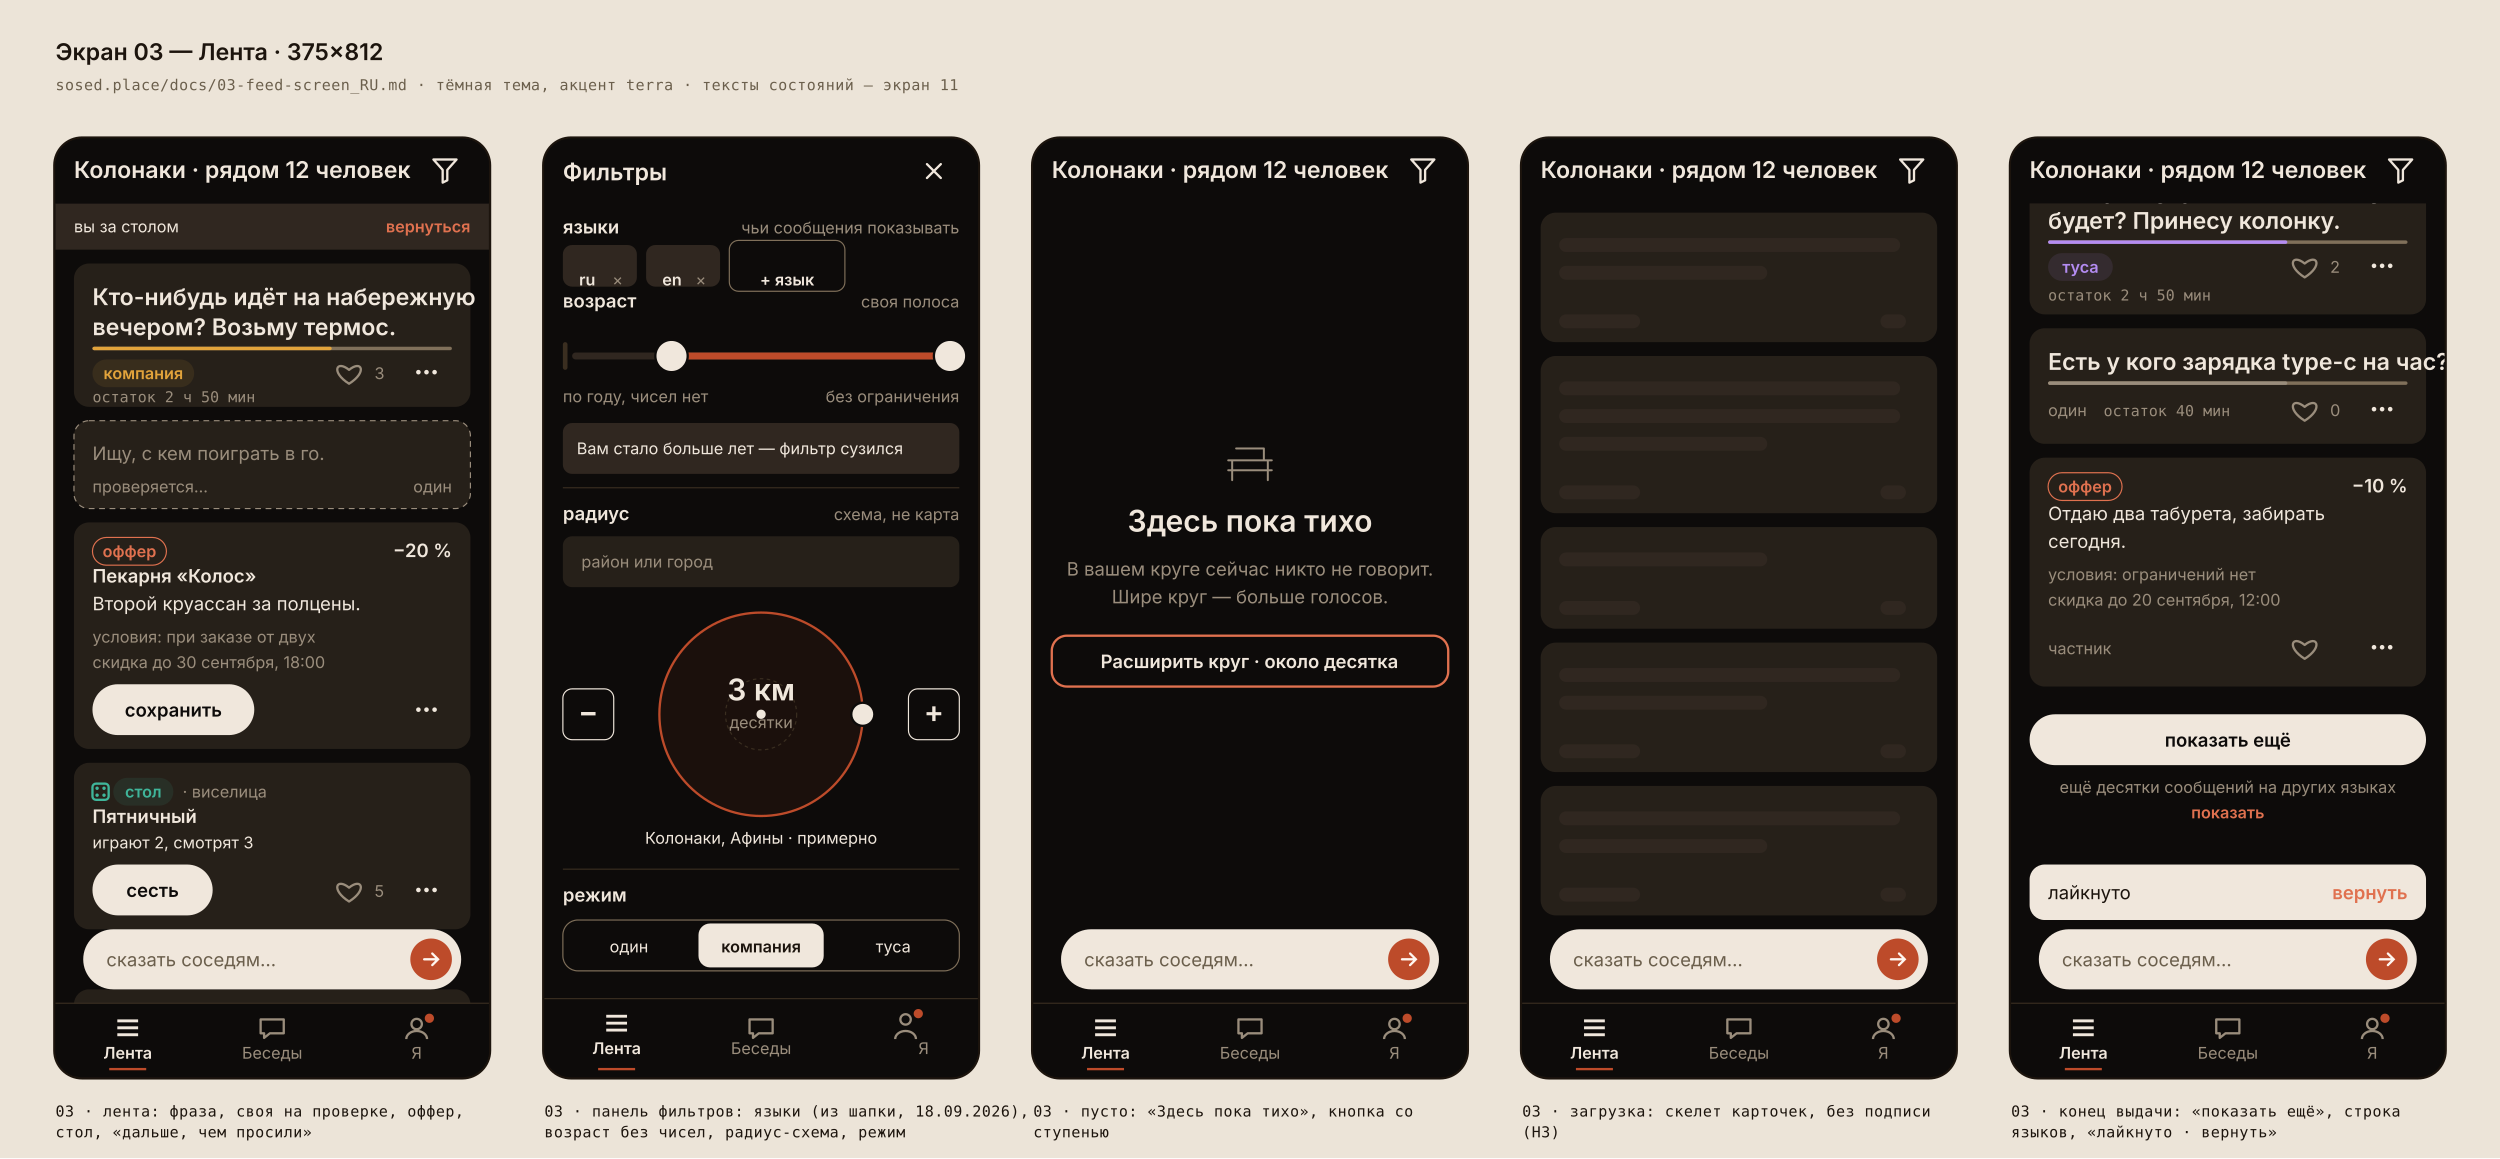
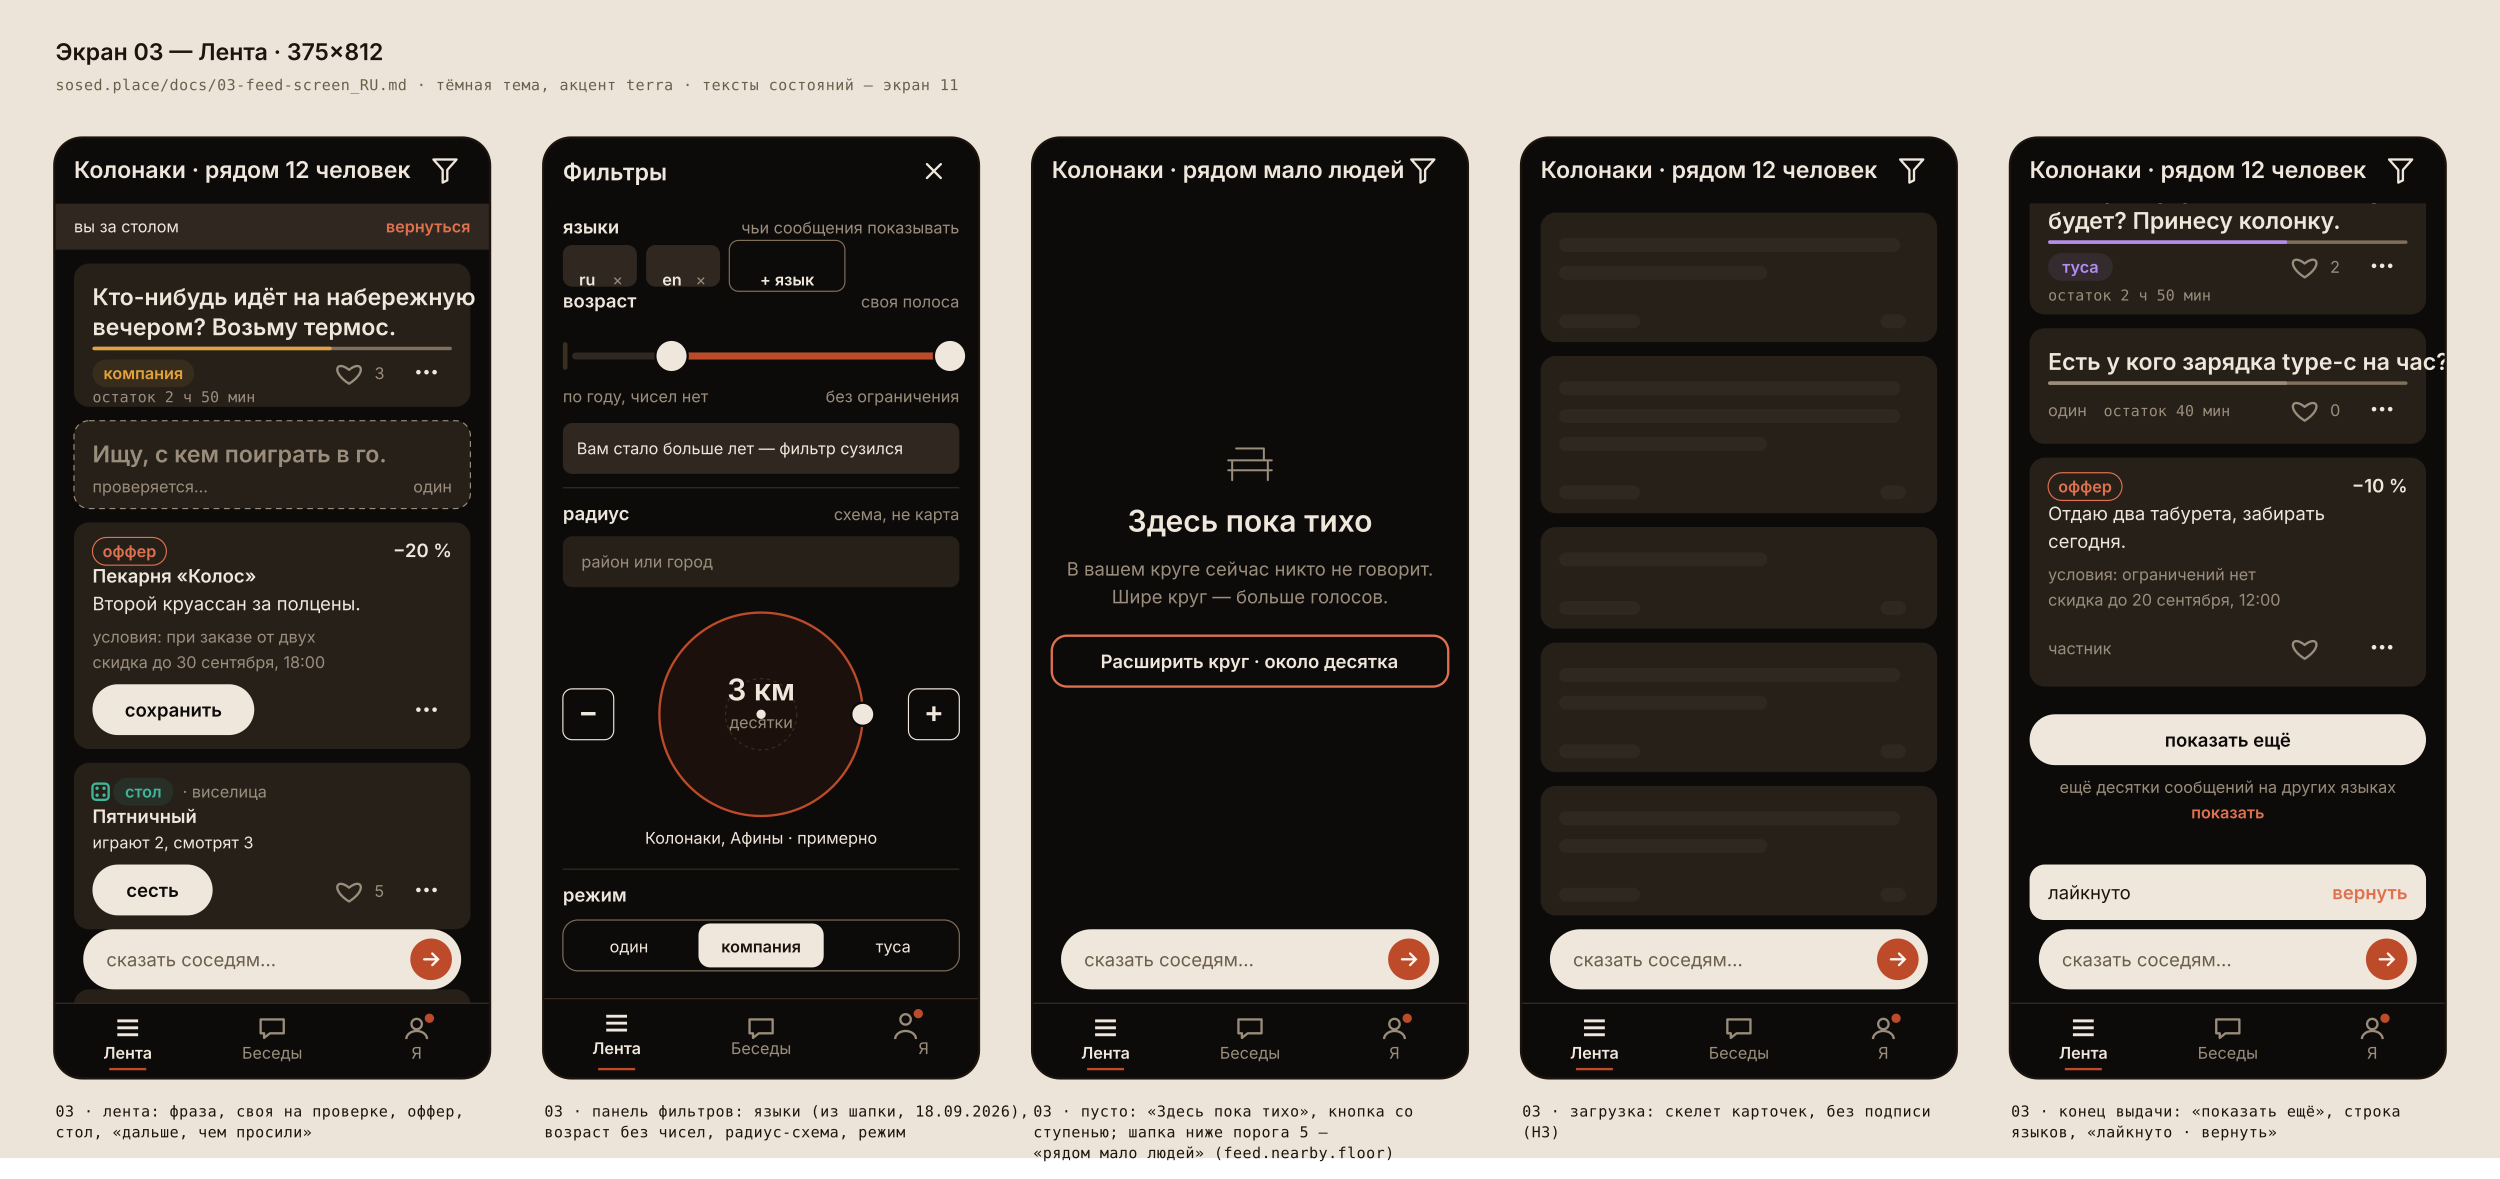
- <svg xmlns="http://www.w3.org/2000/svg" width="2163" height="1002" viewBox="0 0 2163 1002">
+ <svg xmlns="http://www.w3.org/2000/svg" width="2163" height="1020" viewBox="0 0 2163 1020">
  <style>
    @font-face { font-family: "Golos Text"; font-weight: 400 600;
      src: url(/fonts/q5uCsoe9Lv5t7Meb31EcExN8hA.woff2) format("woff2"); }
    @font-face { font-family: "JetBrains Mono"; font-weight: 400;
      src: url(/fonts/tDbv2o-flEEny0FZhsfKu5WU4zr3E_BX0PnT8RD8yKwBNntkaToggR7BYRbKPxDcwg.woff2) format("woff2"); }
    text { font-family: "Golos Text", Inter, system-ui, sans-serif; }
    .t16 { font-size: 16px; fill: #f0e7dc; }
    .t16b { font-size: 16px; font-weight: 600; fill: #f0e7dc; }
    .t14 { font-size: 14px; fill: #9a8d7c; }
    .t14fg { font-size: 14px; fill: #f0e7dc; }
    .t14b { font-size: 14px; font-weight: 600; fill: #f0e7dc; }
    .t18b { font-size: 20px; font-weight: 600; fill: #f0e7dc; }
    .t22b { font-size: 26px; font-weight: 600; fill: #f0e7dc; }
    .big { font-size: 26px; fill: #f0e7dc; }
    .acc { font-size: 14px; font-weight: 600; fill: #e0714f; }
    .mono13 { font-family: "JetBrains Mono", ui-monospace, monospace; font-size: 13px; fill: #9a8d7c; }
    .cap { font-family: "JetBrains Mono", ui-monospace, monospace; font-size: 13px; fill: #6b5f4c; letter-spacing: 0.4px; }
    .capb { font-family: "JetBrains Mono", ui-monospace, monospace; font-size: 13px; fill: #1c140d; letter-spacing: 0.4px; }
    .sheet-title { font-size: 20px; font-weight: 600; fill: #1c140d; }
</style>
  <rect width="2163" height="1002" style="fill:#ece4d8" />
  <text x="48" y="52" class="sheet-title">Экран 03 — Лента · 375×812</text>
  <text x="48" y="78" class="cap">sosed.place/docs/03-feed-screen_RU.md · тёмная тема, акцент terra · тексты состояний — экран 11</text>
  <g transform="translate(48,120)">
    <rect x="-1" y="-1" width="377" height="814" rx="24" style="fill:#0d0b0a;stroke:#1c140d;stroke-width:2" />
    <clipPath id="c48">
      <rect x="0" y="0" width="375" height="812" rx="23" />
    </clipPath>
    <g clip-path="url(#c48)">
      <rect x="0" y="0" width="375" height="812" rx="0" style="fill:#0d0b0a" />
      <rect x="0" y="56" width="375" height="40" rx="0" style="fill:#302720" />
      <text x="16" y="81" class="t14fg" text-anchor="start">вы за столом</text>
      <text x="359" y="81" class="acc" text-anchor="end">вернуться</text>
      <rect x="16" y="108" width="343" height="124" rx="13" style="fill:#262019" />
      <text x="32" y="144" class="t18b" text-anchor="start">Кто-нибудь идёт на набережную</text>
      <text x="32" y="170" class="t18b" text-anchor="start">вечером? Возьму термос.</text>
      <rect x="32" y="180" width="311" height="3" rx="1.5" style="fill:#80705a" />
      <rect x="32" y="180" width="207" height="3" rx="1.5" style="fill:#e2a33b" />
      <rect x="32" y="191" width="88" height="24" rx="12" style="fill:#e2a33b;fill-opacity:0.10" />
      <text x="76" y="208" class="t14b" text-anchor="middle" style="fill:#e2a33b">компания</text>
      <rect x="232" y="180" width="44" height="44" rx="8" style="fill:none" />
      <path d="M254.0 212.0 C238.0 202.0 243.0 191.0 254.0 200.0 C265.0 191.0 270.0 202.0 254.0 212.0 Z" style="fill:none;stroke:#9a8d7c;stroke-width:2;stroke-linejoin:round" />
      <text x="276" y="208" class="t14" text-anchor="start">3</text>
      <rect x="299" y="180" width="44" height="44" rx="8" style="fill:none" />
      <circle cx="314.0" cy="202.0" r="2" style="fill:#f0e7dc" />
      <circle cx="321.0" cy="202.0" r="2" style="fill:#f0e7dc" />
      <circle cx="328.0" cy="202.0" r="2" style="fill:#f0e7dc" />
      <text x="32" y="228" class="mono13">остаток 2 ч 50 мин</text>
      <rect x="16" y="244" width="343" height="76" rx="13" style="fill:#262019;stroke:#9a8d7c;stroke-width:1" stroke-dasharray="5 4" />
-       <text x="32" y="278" class="t16" text-anchor="start" style="fill:#9a8d7c">Ищу, с кем поиграть в го.</text>
+       <text x="32" y="280" class="t18b" text-anchor="start" style="fill:#9a8d7c">Ищу, с кем поиграть в го.</text>
      <text x="32" y="306" class="t14" text-anchor="start">проверяется…</text>
      <text x="343" y="306" class="t14" text-anchor="end">один</text>
      <rect x="16" y="332" width="343" height="196" rx="13" style="fill:#262019" />
      <rect x="32" y="345" width="64" height="24" rx="12" style="fill:none;stroke:#e0714f;stroke-width:1" />
      <text x="64" y="362" class="t14b" text-anchor="middle" style="fill:#e0714f">оффер</text>
      <text x="343" y="362" class="t16b" text-anchor="end">−20 %</text>
      <text x="32" y="384" class="t16b" text-anchor="start">Пекарня «Колос»</text>
      <text x="32" y="408" class="t16" text-anchor="start">Второй круассан за полцены.</text>
      <text x="32" y="436" class="t14" text-anchor="start">условия: при заказе от двух</text>
      <text x="32" y="458" class="t14" text-anchor="start">скидка до 30 сентября, 18:00</text>
      <rect x="32" y="472" width="140" height="44" rx="22" style="fill:#f0e7dc" />
      <text x="102.0" y="500" class="t16b" text-anchor="middle" style="fill:#0d0b0a">сохранить</text>
      <rect x="299" y="472" width="44" height="44" rx="8" style="fill:none" />
      <circle cx="314.0" cy="494" r="2" style="fill:#f0e7dc" />
      <circle cx="321.0" cy="494" r="2" style="fill:#f0e7dc" />
      <circle cx="328.0" cy="494" r="2" style="fill:#f0e7dc" />
      <rect x="16" y="540" width="343" height="144" rx="13" style="fill:#262019" />
      <rect x="32" y="558" width="14" height="14" rx="3" fill="none" stroke="#3fb59a" stroke-width="2" />
      <circle cx="36" cy="562" r="1.5" fill="#3fb59a" />
      <circle cx="42" cy="562" r="1.5" fill="#3fb59a" />
      <circle cx="36" cy="568" r="1.5" fill="#3fb59a" />
      <circle cx="42" cy="568" r="1.5" fill="#3fb59a" />
      <rect x="50" y="553" width="52" height="24" rx="12" style="fill:#3fb59a;fill-opacity:0.10" />
      <text x="76" y="570" class="t14b" text-anchor="middle" style="fill:#3fb59a">стол</text>
      <text x="110" y="570" class="t14" text-anchor="start">· виселица</text>
      <text x="32" y="592" class="t16b" text-anchor="start">Пятничный</text>
      <text x="32" y="614" class="t14fg" text-anchor="start">играют 2, смотрят 3</text>
      <rect x="32" y="628" width="104" height="44" rx="22" style="fill:#f0e7dc" />
      <text x="84.0" y="656" class="t16b" text-anchor="middle" style="fill:#0d0b0a">сесть</text>
      <rect x="232" y="628" width="44" height="44" rx="8" style="fill:none" />
      <path d="M 254.0 660 C 238.0 650 243.0 639 254.0 648 C 265.0 639 270.0 650 254.0 660 Z" style="fill:none;stroke:#9a8d7c;stroke-width:2;stroke-linejoin:round" />
      <text x="276" y="656" class="t14" text-anchor="start">5</text>
      <rect x="299" y="628" width="44" height="44" rx="8" style="fill:none" />
      <circle cx="314.0" cy="650" r="2" style="fill:#f0e7dc" />
      <circle cx="321.0" cy="650" r="2" style="fill:#f0e7dc" />
      <circle cx="328.0" cy="650" r="2" style="fill:#f0e7dc" />
      <rect x="16" y="736" width="343" height="122" rx="13" style="fill:#262019" />
      <text x="32" y="764" class="t14" text-anchor="start">дальше, чем вы просили</text>
      <text x="32" y="792" class="t16" text-anchor="start" style="fill:#f0e7dc">Играем в настолки в парке.</text>
      <rect x="32" y="817" width="56" height="24" rx="12" style="fill:#b48cf2;fill-opacity:0.10" />
      <text x="60" y="834" class="t14b" text-anchor="middle" style="fill:#b48cf2">туса</text>
      <rect x="232" y="806" width="44" height="44" rx="8" style="fill:none" />
      <path d="M 254.0 838 C 238.0 828 243.0 817 254.0 826 C 265.0 817 270.0 828 254.0 838 Z" style="fill:none;stroke:#9a8d7c;stroke-width:2;stroke-linejoin:round" />
      <text x="276" y="834" class="t14" text-anchor="start">1</text>
      <rect x="299" y="806" width="44" height="44" rx="8" style="fill:none" />
      <circle cx="314.0" cy="828" r="2" style="fill:#f0e7dc" />
      <circle cx="321.0" cy="828" r="2" style="fill:#f0e7dc" />
      <circle cx="328.0" cy="828" r="2" style="fill:#f0e7dc" />
      <rect x="0" y="0" width="375" height="56" rx="0" style="fill:#0d0b0a" />
      <text x="16" y="34" class="t18b" text-anchor="start">Колонаки · рядом 12 человек</text>
      <rect x="315" y="6" width="44" height="44" rx="8" style="fill:none" />
      <path d="M327.0 18.0 L347.0 18.0 L339.0 27.0 L339.0 36.0 L335.0 38.0 L335.0 27.0 Z" style="fill:none;stroke:#f0e7dc;stroke-width:2;stroke-linejoin:round" />
      <rect x="0" y="748" width="375" height="64" rx="0" style="fill:#0d0b0a" />
      <line x1="0" y1="748" x2="375" y2="748" style="stroke:#3a2e20;stroke-width:1" />
      <rect x="53.5" y="762" width="18" height="2.5" rx="0" style="fill:#f0e7dc" />
      <rect x="53.5" y="768" width="18" height="2.5" rx="0" style="fill:#f0e7dc" />
      <rect x="53.5" y="774" width="18" height="2.5" rx="0" style="fill:#f0e7dc" />
      <text x="62.5" y="796" class="t14b" text-anchor="middle">Лента</text>
      <path d="M177.5 762 h20 v12 h-12 l-5 4 v-4 h-3 z" style="fill:none;stroke:#9a8d7c;stroke-width:2;stroke-linejoin:round" />
      <text x="187.5" y="796" class="t14" text-anchor="middle">Беседы</text>
      <circle cx="312.5" cy="766" r="4.5" style="fill:none;stroke:#9a8d7c;stroke-width:2" />
      <path d="M303.5 779 a9 7 0 0 1 18 0" style="fill:none;stroke:#9a8d7c;stroke-width:2" />
      <circle cx="323.5" cy="761" r="4" style="fill:#bd4b2a" />
      <text x="312.5" y="796" class="t14" text-anchor="middle">Я</text>
      <rect x="46.5" y="804" width="32" height="2" rx="0" style="fill:#bd4b2a" />
      <rect x="24" y="684" width="327" height="52" rx="26" style="fill:#f0e7dc" />
      <text x="44" y="716" class="t16" style="fill:#6b5f4c">сказать соседям…</text>
      <circle cx="325" cy="710" r="18" style="fill:#bd4b2a" />
      <path d="M319 710 L331 710 M326 705 L331 710 L326 715" style="fill:none;stroke:#fff6f0;stroke-width:2;stroke-linecap:round" />
      <rect x="303" y="688" width="44" height="44" rx="8" fill="none" data-hit="44" />
    </g>
  </g>
  <text x="48" y="966" class="capb">03 · лента: фраза, своя на проверке, оффер,</text>
  <text x="48" y="984" class="capb">стол, «дальше, чем просили»</text>
  <g transform="translate(471,120)">
    <rect x="-1" y="-1" width="377" height="814" rx="24" style="fill:#0d0b0a;stroke:#1c140d;stroke-width:2" />
    <clipPath id="c471">
      <rect x="0" y="0" width="375" height="812" rx="23" />
    </clipPath>
    <g clip-path="url(#c471)">
      <rect x="0" y="0" width="375" height="812" rx="0" style="fill:#0d0b0a" />
      <rect x="0" y="0" width="375" height="56" rx="0" style="fill:#0d0b0a" />
      <text x="16" y="36" class="t18b" text-anchor="start">Фильтры</text>
      <text x="16" y="82" class="t16b" text-anchor="start">языки</text>
      <text x="359" y="82" class="t14" text-anchor="end">чьи сообщения показывать</text>
      <rect x="16" y="92" width="64" height="36" rx="8" style="fill:#302720" />
      <text x="30" y="127" class="t14b" text-anchor="start">ru</text>
      <text x="68" y="127" class="t14" text-anchor="end">×</text>
      <rect x="88" y="92" width="64" height="36" rx="8" style="fill:#302720" />
      <text x="102" y="127" class="t14b" text-anchor="start">en</text>
      <text x="140" y="127" class="t14" text-anchor="end">×</text>
      <rect x="160" y="88" width="100" height="44" rx="8" style="fill:none;stroke:#80705a;stroke-width:1" />
      <text x="210" y="127" class="t14b" text-anchor="middle">+ язык</text>
      <rect x="16" y="88" width="64" height="44" rx="8" fill="none" data-hit="44" />
      <rect x="88" y="88" width="64" height="44" rx="8" fill="none" data-hit="44" />
      <rect x="315" y="6" width="44" height="44" rx="8" style="fill:none" />
      <path d="M331.0 22.0 L343.0 34.0 M343.0 22.0 L331.0 34.0" style="stroke:#f0e7dc;stroke-width:2;stroke-linecap:round" />
      <text x="16" y="146" class="t16b" text-anchor="start">возраст</text>
      <text x="359" y="146" class="t14" text-anchor="end">своя полоса</text>
      <rect x="24" y="185" width="327" height="6" rx="3" style="fill:#302720" />
      <rect x="16" y="176" width="4" height="24" rx="2" style="fill:#3a2e20" />
      <rect x="355" y="176" width="4" height="24" rx="2" style="fill:#3a2e20" />
      <rect x="110" y="185" width="241" height="6" rx="3" style="fill:#bd4b2a" />
      <circle cx="110" cy="188" r="14" style="fill:#f0e7dc;stroke:#0d0b0a;stroke-width:2" />
      <circle cx="351" cy="188" r="14" style="fill:#f0e7dc;stroke:#0d0b0a;stroke-width:2" />
      <text x="359" y="228" class="t14" text-anchor="end">без ограничения</text>
      <text x="16" y="228" class="t14" text-anchor="start">по году, чисел нет</text>
      <rect x="16" y="246" width="343" height="44" rx="8" style="fill:#302720" />
      <text x="28" y="273" class="t14fg" text-anchor="start">Вам стало больше лет — фильтр сузился</text>
      <line x1="16" y1="302" x2="359" y2="302" style="stroke:#3a2e20;stroke-width:1" />
      <text x="16" y="330" class="t16b" text-anchor="start">радиус</text>
      <text x="359" y="330" class="t14" text-anchor="end">схема, не карта</text>
      <rect x="16" y="344" width="343" height="44" rx="8" style="fill:#262019" />
      <text x="32" y="371" class="t14" text-anchor="start">район или город</text>
      <circle cx="187.5" cy="498" r="88" style="fill:#bd4b2a;fill-opacity:0.08;stroke:#bd4b2a;stroke-width:2" />
      <circle cx="187.5" cy="498" r="30.8" style="fill:none;stroke:#3a2e20;stroke-width:1;stroke-dasharray:3 3" />
      <circle cx="187.5" cy="498" r="4" style="fill:#f0e7dc" />
      <circle cx="275.5" cy="498" r="10" style="fill:#f0e7dc;stroke:#0d0b0a;stroke-width:2" />
      <text x="187.5" y="486" class="t22b" text-anchor="middle">3 км</text>
      <text x="187.5" y="510" class="t14" text-anchor="middle">десятки</text>
      <rect x="16" y="476" width="44" height="44" rx="8" style="fill:none;stroke:#f0e7dc;stroke-width:1" />
      <text x="38" y="505" class="t22b" text-anchor="middle">−</text>
      <rect x="315" y="476" width="44" height="44" rx="8" style="fill:none;stroke:#f0e7dc;stroke-width:1" />
      <text x="337" y="505" class="t22b" text-anchor="middle">+</text>
      <text x="187.5" y="610" class="t14fg" text-anchor="middle">Колонаки, Афины · примерно</text>
      <line x1="16" y1="632" x2="359" y2="632" style="stroke:#3a2e20;stroke-width:1" />
      <text x="16" y="660" class="t16b" text-anchor="start">режим</text>
      <rect x="16" y="676" width="343" height="44" rx="13" style="fill:none;stroke:#80705a;stroke-width:1" />
      <text x="73.167" y="704" class="t14fg" text-anchor="middle">один</text>
      <rect x="133.333" y="679" width="108.333" height="38" rx="10" style="fill:#f0e7dc" />
      <text x="187.5" y="704" class="t14b" text-anchor="middle" style="fill:#1c140d">компания</text>
      <text x="301.833" y="704" class="t14fg" text-anchor="middle">туса</text>
      <rect x="0" y="744" width="375" height="64" rx="0" style="fill:#0d0b0a" />
      <line x1="0" y1="744" x2="375" y2="744" style="stroke:#3a2e20;stroke-width:1" />
      <rect x="53.5" y="758" width="18" height="2.5" rx="0" style="fill:#f0e7dc" />
      <rect x="53.5" y="764" width="18" height="2.5" rx="0" style="fill:#f0e7dc" />
      <rect x="53.5" y="770" width="18" height="2.5" rx="0" style="fill:#f0e7dc" />
      <text x="62.5" y="792" class="t14b" text-anchor="middle">Лента</text>
      <path d="M177.5 762 h20 v12 h-12 l-5 4 v-4 h-3 z" style="fill:none;stroke:#9a8d7c;stroke-width:2;stroke-linejoin:round" />
      <text x="187.5" y="792" class="t14" text-anchor="middle">Беседы</text>
      <circle cx="312.5" cy="762" r="4.5" style="fill:none;stroke:#9a8d7c;stroke-width:2" />
      <path d="M303.5 779 a9 7 0 0 1 18 0" style="fill:none;stroke:#9a8d7c;stroke-width:2" />
      <circle cx="323.5" cy="757" r="4" style="fill:#bd4b2a" />
      <text x="328.125" y="792" class="t14" text-anchor="middle">Я</text>
      <rect x="46.5" y="804" width="32" height="2" rx="0" style="fill:#bd4b2a" />
    </g>
  </g>
  <text x="471" y="966" class="capb">03 · панель фильтров: языки (из шапки, 18.09.2026),</text>
  <text x="471" y="984" class="capb">возраст без чисел, радиус-схема, режим</text>
  <g transform="translate(894,120)">
    <rect x="-1" y="-1" width="377" height="814" rx="24" style="fill:#0d0b0a;stroke:#1c140d;stroke-width:2" />
    <clipPath id="c894">
      <rect x="0" y="0" width="375" height="812" rx="23" />
    </clipPath>
    <g clip-path="url(#c894)">
      <rect x="0" y="0" width="375" height="812" rx="0" style="fill:#0d0b0a" />
      <rect x="0" y="0" width="375" height="56" rx="0" style="fill:#0d0b0a" />
-       <text x="16" y="34" class="t18b" text-anchor="start">Колонаки · рядом 12 человек</text>
+       <text x="16" y="34" class="t18b" text-anchor="start">Колонаки · рядом мало людей</text>
      <rect x="315" y="6" width="44" height="44" rx="8" style="fill:none" />
      <path d="M327.0 18.0 L347.0 18.0 L339.0 27.0 L339.0 36.0 L335.0 38.0 L335.0 27.0 Z" style="fill:none;stroke:#f0e7dc;stroke-width:2;stroke-linejoin:round" />
      <g transform="translate(163.5,256) scale(0.857)">
        <path d="M6 26 H50 M10 26 V46 M46 26 V46 M6 36 H50 M14 14 H42 V26" style="fill:none;stroke:#9a8d7c;stroke-width:2;stroke-linecap:round;stroke-linejoin:round" />
      </g>
      <text x="187.5" y="340" class="t22b" text-anchor="middle">Здесь пока тихо</text>
      <text x="187.5" y="378" class="t16" text-anchor="middle" style="fill:#9a8d7c">В вашем круге сейчас никто не говорит.</text>
      <text x="187.5" y="402" class="t16" text-anchor="middle" style="fill:#9a8d7c">Шире круг — больше голосов.</text>
      <rect x="16" y="430" width="343" height="44" rx="13" fill="none" stroke="#e0714f" stroke-width="2" />
      <text x="187.0" y="458.0" class="t16b" text-anchor="middle">Расширить круг · около десятка</text>
      <rect x="0" y="748" width="375" height="64" rx="0" style="fill:#0d0b0a" />
      <line x1="0" y1="748" x2="375" y2="748" style="stroke:#3a2e20;stroke-width:1" />
      <rect x="53.5" y="762" width="18" height="2.5" rx="0" style="fill:#f0e7dc" />
      <rect x="53.5" y="768" width="18" height="2.5" rx="0" style="fill:#f0e7dc" />
      <rect x="53.5" y="774" width="18" height="2.5" rx="0" style="fill:#f0e7dc" />
      <text x="62.5" y="796" class="t14b" text-anchor="middle">Лента</text>
      <path d="M177.5 762 h20 v12 h-12 l-5 4 v-4 h-3 z" style="fill:none;stroke:#9a8d7c;stroke-width:2;stroke-linejoin:round" />
      <text x="187.5" y="796" class="t14" text-anchor="middle">Беседы</text>
      <circle cx="312.5" cy="766" r="4.5" style="fill:none;stroke:#9a8d7c;stroke-width:2" />
      <path d="M303.5 779 a9 7 0 0 1 18 0" style="fill:none;stroke:#9a8d7c;stroke-width:2" />
      <circle cx="323.5" cy="761" r="4" style="fill:#bd4b2a" />
      <text x="312.5" y="796" class="t14" text-anchor="middle">Я</text>
      <rect x="46.5" y="804" width="32" height="2" rx="0" style="fill:#bd4b2a" />
      <rect x="24" y="684" width="327" height="52" rx="26" style="fill:#f0e7dc" />
      <text x="44" y="716" class="t16" style="fill:#6b5f4c">сказать соседям…</text>
      <circle cx="325" cy="710" r="18" style="fill:#bd4b2a" />
      <path d="M319 710 L331 710 M326 705 L331 710 L326 715" style="fill:none;stroke:#fff6f0;stroke-width:2;stroke-linecap:round" />
      <rect x="303" y="688" width="44" height="44" rx="8" fill="none" data-hit="44" />
    </g>
  </g>
  <text x="894" y="966" class="capb">03 · пусто: «Здесь пока тихо», кнопка со</text>
-   <text x="894" y="984" class="capb">ступенью</text>
+   <text x="894" y="984" class="capb">ступенью; шапка ниже порога 5 —</text>
+   <text x="894" y="1002" class="capb">«рядом мало людей» (feed.nearby.floor)</text>
  <g transform="translate(1317,120)">
    <rect x="-1" y="-1" width="377" height="814" rx="24" style="fill:#0d0b0a;stroke:#1c140d;stroke-width:2" />
    <clipPath id="c1317">
      <rect x="0" y="0" width="375" height="812" rx="23" />
    </clipPath>
    <g clip-path="url(#c1317)">
      <rect x="0" y="0" width="375" height="812" rx="0" style="fill:#0d0b0a" />
      <rect x="0" y="0" width="375" height="56" rx="0" style="fill:#0d0b0a" />
      <text x="16" y="34" class="t18b" text-anchor="start">Колонаки · рядом 12 человек</text>
      <rect x="315" y="6" width="44" height="44" rx="8" style="fill:none" />
      <path d="M327.0 18.0 L347.0 18.0 L339.0 27.0 L339.0 36.0 L335.0 38.0 L335.0 27.0 Z" style="fill:none;stroke:#f0e7dc;stroke-width:2;stroke-linejoin:round" />
      <rect x="16" y="64" width="343" height="112" rx="13" style="fill:#262019" />
      <rect x="32" y="86" width="295" height="12" rx="6" style="fill:#302720" />
      <rect x="32" y="110" width="180" height="12" rx="6" style="fill:#302720" />
      <rect x="32" y="152" width="70" height="12" rx="6" style="fill:#302720" />
      <rect x="310" y="152" width="22" height="12" rx="6" style="fill:#302720" />
      <rect x="16" y="188" width="343" height="136" rx="13" style="fill:#262019" />
      <rect x="32" y="210" width="295" height="12" rx="6" style="fill:#302720" />
      <rect x="32" y="234" width="295" height="12" rx="6" style="fill:#302720" />
      <rect x="32" y="258" width="180" height="12" rx="6" style="fill:#302720" />
      <rect x="32" y="300" width="70" height="12" rx="6" style="fill:#302720" />
      <rect x="310" y="300" width="22" height="12" rx="6" style="fill:#302720" />
      <rect x="16" y="336" width="343" height="88" rx="13" style="fill:#262019" />
      <rect x="32" y="358" width="180" height="12" rx="6" style="fill:#302720" />
      <rect x="32" y="400" width="70" height="12" rx="6" style="fill:#302720" />
      <rect x="310" y="400" width="22" height="12" rx="6" style="fill:#302720" />
      <rect x="16" y="436" width="343" height="112" rx="13" style="fill:#262019" />
      <rect x="32" y="458" width="295" height="12" rx="6" style="fill:#302720" />
      <rect x="32" y="482" width="180" height="12" rx="6" style="fill:#302720" />
      <rect x="32" y="524" width="70" height="12" rx="6" style="fill:#302720" />
      <rect x="310" y="524" width="22" height="12" rx="6" style="fill:#302720" />
      <rect x="16" y="560" width="343" height="112" rx="13" style="fill:#262019" />
      <rect x="32" y="582" width="295" height="12" rx="6" style="fill:#302720" />
      <rect x="32" y="606" width="180" height="12" rx="6" style="fill:#302720" />
      <rect x="32" y="648" width="70" height="12" rx="6" style="fill:#302720" />
      <rect x="310" y="648" width="22" height="12" rx="6" style="fill:#302720" />
      <rect x="16" y="748" width="343" height="148" rx="13" style="fill:#262019" />
      <rect x="32" y="770" width="295" height="12" rx="6" style="fill:#302720" />
      <rect x="32" y="794" width="295" height="12" rx="6" style="fill:#302720" />
      <rect x="32" y="818" width="180" height="12" rx="6" style="fill:#302720" />
      <rect x="32" y="860" width="70" height="12" rx="6" style="fill:#302720" />
      <rect x="310" y="860" width="22" height="12" rx="6" style="fill:#302720" />
      <rect x="0" y="748" width="375" height="64" rx="0" style="fill:#0d0b0a" />
      <line x1="0" y1="748" x2="375" y2="748" style="stroke:#3a2e20;stroke-width:1" />
      <rect x="53.5" y="762" width="18" height="2.5" rx="0" style="fill:#f0e7dc" />
      <rect x="53.5" y="768" width="18" height="2.5" rx="0" style="fill:#f0e7dc" />
      <rect x="53.5" y="774" width="18" height="2.5" rx="0" style="fill:#f0e7dc" />
      <text x="62.5" y="796" class="t14b" text-anchor="middle">Лента</text>
      <path d="M177.5 762 h20 v12 h-12 l-5 4 v-4 h-3 z" style="fill:none;stroke:#9a8d7c;stroke-width:2;stroke-linejoin:round" />
      <text x="187.5" y="796" class="t14" text-anchor="middle">Беседы</text>
      <circle cx="312.5" cy="766" r="4.5" style="fill:none;stroke:#9a8d7c;stroke-width:2" />
      <path d="M303.5 779 a9 7 0 0 1 18 0" style="fill:none;stroke:#9a8d7c;stroke-width:2" />
      <circle cx="323.5" cy="761" r="4" style="fill:#bd4b2a" />
      <text x="312.5" y="796" class="t14" text-anchor="middle">Я</text>
      <rect x="46.5" y="804" width="32" height="2" rx="0" style="fill:#bd4b2a" />
      <rect x="24" y="684" width="327" height="52" rx="26" style="fill:#f0e7dc" />
      <text x="44" y="716" class="t16" style="fill:#6b5f4c">сказать соседям…</text>
      <circle cx="325" cy="710" r="18" style="fill:#bd4b2a" />
      <path d="M319 710 L331 710 M326 705 L331 710 L326 715" style="fill:none;stroke:#fff6f0;stroke-width:2;stroke-linecap:round" />
      <rect x="303" y="688" width="44" height="44" rx="8" fill="none" data-hit="44" />
    </g>
  </g>
  <text x="1317" y="966" class="capb">03 · загрузка: скелет карточек, без подписи</text>
  <text x="1317" y="984" class="capb">(Н3)</text>
  <g transform="translate(1740,120)">
    <rect x="-1" y="-1" width="377" height="814" rx="24" style="fill:#0d0b0a;stroke:#1c140d;stroke-width:2" />
    <clipPath id="c1740">
      <rect x="0" y="0" width="375" height="812" rx="23" />
    </clipPath>
    <g clip-path="url(#c1740)">
      <rect x="0" y="0" width="375" height="812" rx="0" style="fill:#0d0b0a" />
      <rect x="16" y="16" width="343" height="136" rx="13" style="fill:#262019" />
      <text x="32" y="52" class="t18b" text-anchor="start">Вечером у фонтана кто-нибудь</text>
      <text x="32" y="78" class="t18b" text-anchor="start">будет? Принесу колонку.</text>
      <rect x="32" y="88" width="311" height="3" rx="1.5" style="fill:#80705a" />
      <rect x="32" y="88" width="207" height="3" rx="1.5" style="fill:#b48cf2" />
      <rect x="32" y="99" width="56" height="24" rx="12" style="fill:#b48cf2;fill-opacity:0.10" />
      <text x="60" y="116" class="t14b" text-anchor="middle" style="fill:#b48cf2">туса</text>
      <rect x="232" y="88" width="44" height="44" rx="8" style="fill:none" />
      <path d="M254.0 120.0 C238.0 110.0 243.0 99.0 254.0 108.0 C265.0 99.0 270.0 110.0 254.0 120.0 Z" style="fill:none;stroke:#9a8d7c;stroke-width:2;stroke-linejoin:round" />
      <text x="276" y="116" class="t14" text-anchor="start">2</text>
      <rect x="299" y="88" width="44" height="44" rx="8" style="fill:none" />
      <circle cx="314.0" cy="110.0" r="2" style="fill:#f0e7dc" />
      <circle cx="321.0" cy="110.0" r="2" style="fill:#f0e7dc" />
      <circle cx="328.0" cy="110.0" r="2" style="fill:#f0e7dc" />
      <text x="32" y="140" class="mono13">остаток 2 ч 50 мин</text>
      <rect x="16" y="164" width="343" height="100" rx="13" style="fill:#262019" />
      <text x="32" y="200" class="t18b" text-anchor="start">Есть у кого зарядка type-c на час?</text>
      <rect x="32" y="210" width="311" height="3" rx="1.5" style="fill:#80705a" />
      <rect x="32" y="210" width="207" height="3" rx="1.5" style="fill:#9a8d7c" />
      <text x="32" y="240" class="t14" text-anchor="start">один</text>
      <rect x="232" y="212" width="44" height="44" rx="8" style="fill:none" />
      <path d="M 254.0 244 C 238.0 234 243.0 223 254.0 232 C 265.0 223 270.0 234 254.0 244 Z" style="fill:none;stroke:#9a8d7c;stroke-width:2;stroke-linejoin:round" />
      <text x="276" y="240" class="t14" text-anchor="start">0</text>
      <rect x="299" y="212" width="44" height="44" rx="8" style="fill:none" />
      <circle cx="314.0" cy="234" r="2" style="fill:#f0e7dc" />
      <circle cx="321.0" cy="234" r="2" style="fill:#f0e7dc" />
      <circle cx="328.0" cy="234" r="2" style="fill:#f0e7dc" />
      <text x="80" y="240" class="mono13">остаток 40 мин</text>
      <rect x="16" y="276" width="343" height="198" rx="13" style="fill:#262019" />
      <rect x="32" y="289" width="64" height="24" rx="12" style="fill:none;stroke:#e0714f;stroke-width:1" />
      <text x="64" y="306" class="t14b" text-anchor="middle" style="fill:#e0714f">оффер</text>
      <text x="343" y="306" class="t16b" text-anchor="end">−10 %</text>
      <text x="32" y="330" class="t16" text-anchor="start">Отдаю два табурета, забирать</text>
      <text x="32" y="354" class="t16" text-anchor="start">сегодня.</text>
      <text x="32" y="382" class="t14" text-anchor="start">условия: ограничений нет</text>
      <text x="32" y="404" class="t14" text-anchor="start">скидка до 20 сентября, 12:00</text>
      <text x="32" y="446" class="t14" text-anchor="start">частник</text>
      <rect x="232" y="418" width="44" height="44" rx="8" style="fill:none" />
      <path d="M 254.0 450 C 238.0 440 243.0 429 254.0 438 C 265.0 429 270.0 440 254.0 450 Z" style="fill:none;stroke:#9a8d7c;stroke-width:2;stroke-linejoin:round" />
      <rect x="299" y="418" width="44" height="44" rx="8" style="fill:none" />
      <circle cx="314.0" cy="440" r="2" style="fill:#f0e7dc" />
      <circle cx="321.0" cy="440" r="2" style="fill:#f0e7dc" />
      <circle cx="328.0" cy="440" r="2" style="fill:#f0e7dc" />
      <rect x="16" y="498" width="343" height="44" rx="22" style="fill:#f0e7dc" />
      <text x="187.5" y="526" class="t16b" text-anchor="middle" style="fill:#0d0b0a">показать ещё</text>
      <text x="187.5" y="566" class="t14" text-anchor="middle">ещё десятки сообщений на других языках</text>
      <text x="187.5" y="588" class="acc" text-anchor="middle">показать</text>
      <rect x="0" y="0" width="375" height="56" rx="0" style="fill:#0d0b0a" />
      <text x="16" y="34" class="t18b" text-anchor="start">Колонаки · рядом 12 человек</text>
      <rect x="315" y="6" width="44" height="44" rx="8" style="fill:none" />
      <path d="M327.0 18.0 L347.0 18.0 L339.0 27.0 L339.0 36.0 L335.0 38.0 L335.0 27.0 Z" style="fill:none;stroke:#f0e7dc;stroke-width:2;stroke-linejoin:round" />
      <rect x="16" y="628" width="343" height="48" rx="13" style="fill:#f0e7dc" />
      <text x="32" y="658" class="t16" text-anchor="start" style="fill:#1c140d">лайкнуто</text>
      <text x="343" y="658" class="t16b" text-anchor="end" style="fill:#e0714f">вернуть</text>
      <rect x="0" y="748" width="375" height="64" rx="0" style="fill:#0d0b0a" />
      <line x1="0" y1="748" x2="375" y2="748" style="stroke:#3a2e20;stroke-width:1" />
      <rect x="53.5" y="762" width="18" height="2.5" rx="0" style="fill:#f0e7dc" />
      <rect x="53.5" y="768" width="18" height="2.5" rx="0" style="fill:#f0e7dc" />
      <rect x="53.5" y="774" width="18" height="2.5" rx="0" style="fill:#f0e7dc" />
      <text x="62.5" y="796" class="t14b" text-anchor="middle">Лента</text>
      <path d="M177.5 762 h20 v12 h-12 l-5 4 v-4 h-3 z" style="fill:none;stroke:#9a8d7c;stroke-width:2;stroke-linejoin:round" />
      <text x="187.5" y="796" class="t14" text-anchor="middle">Беседы</text>
      <circle cx="312.5" cy="766" r="4.5" style="fill:none;stroke:#9a8d7c;stroke-width:2" />
      <path d="M303.5 779 a9 7 0 0 1 18 0" style="fill:none;stroke:#9a8d7c;stroke-width:2" />
      <circle cx="323.5" cy="761" r="4" style="fill:#bd4b2a" />
      <text x="312.5" y="796" class="t14" text-anchor="middle">Я</text>
      <rect x="46.5" y="804" width="32" height="2" rx="0" style="fill:#bd4b2a" />
      <rect x="24" y="684" width="327" height="52" rx="26" style="fill:#f0e7dc" />
      <text x="44" y="716" class="t16" style="fill:#6b5f4c">сказать соседям…</text>
      <circle cx="325" cy="710" r="18" style="fill:#bd4b2a" />
      <path d="M319 710 L331 710 M326 705 L331 710 L326 715" style="fill:none;stroke:#fff6f0;stroke-width:2;stroke-linecap:round" />
      <rect x="303" y="688" width="44" height="44" rx="8" fill="none" data-hit="44" />
    </g>
  </g>
  <text x="1740" y="966" class="capb">03 · конец выдачи: «показать ещё», строка</text>
  <text x="1740" y="984" class="capb">языков, «лайкнуто · вернуть»</text>
</svg>
